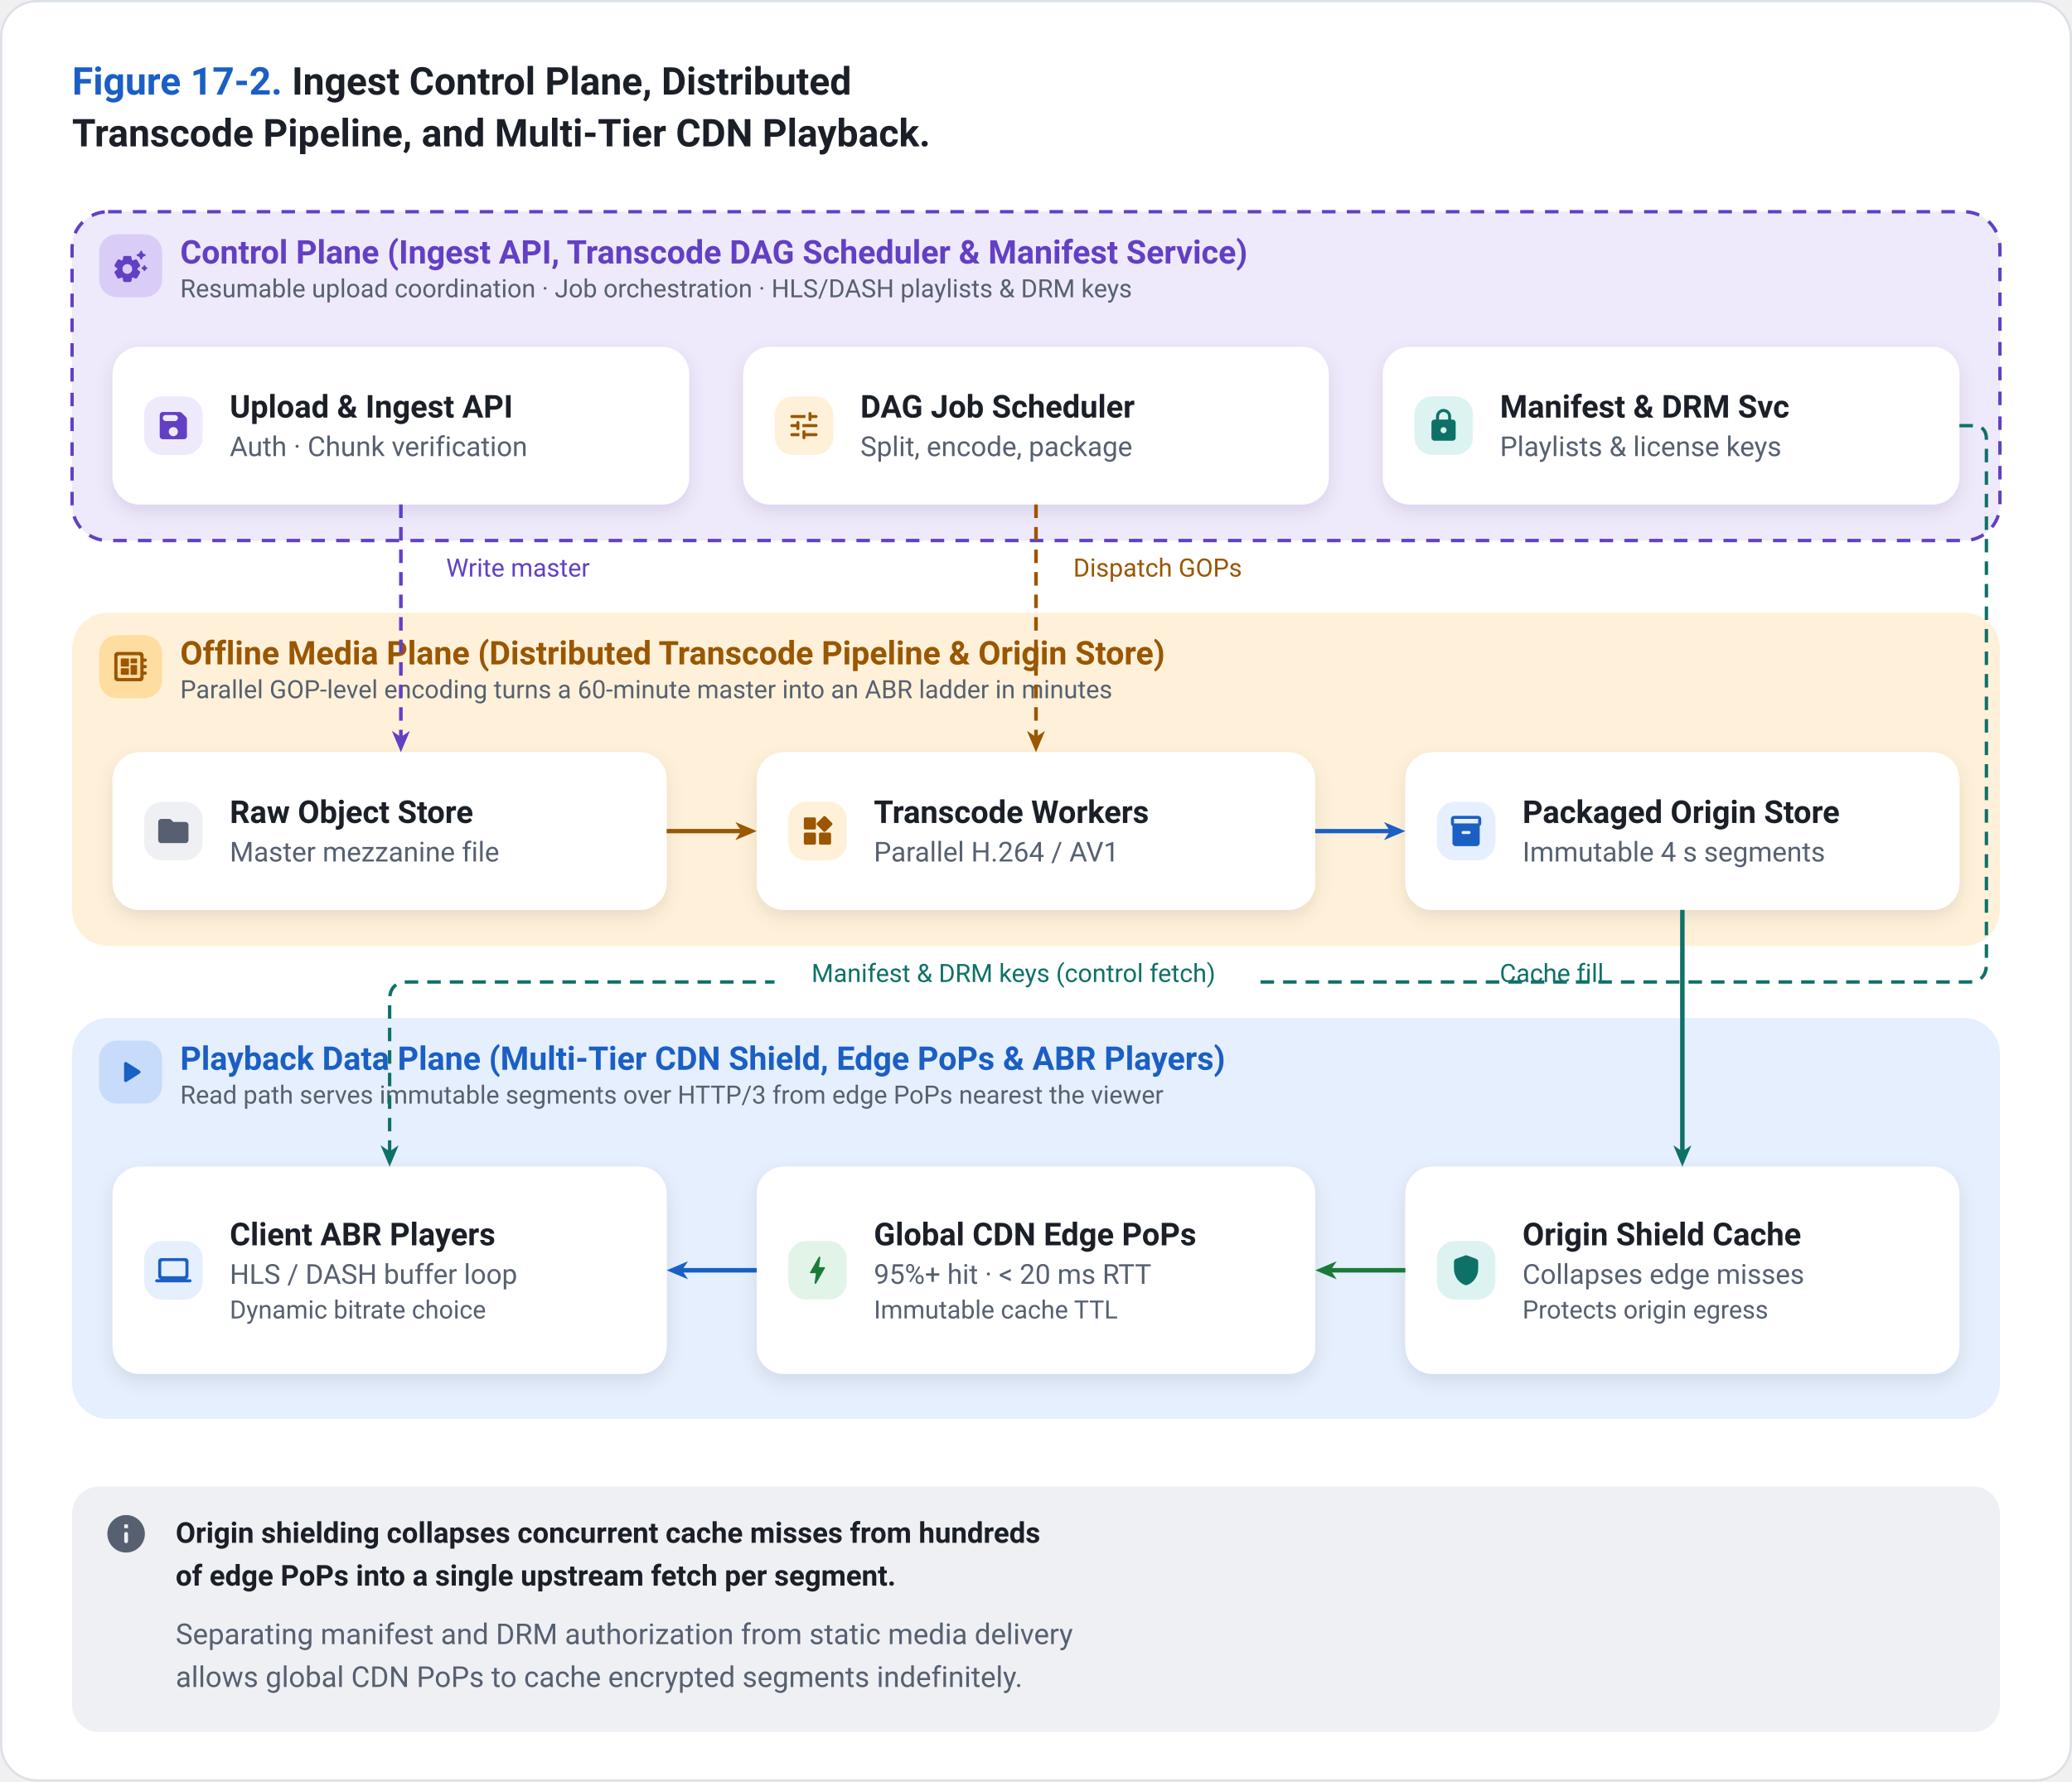
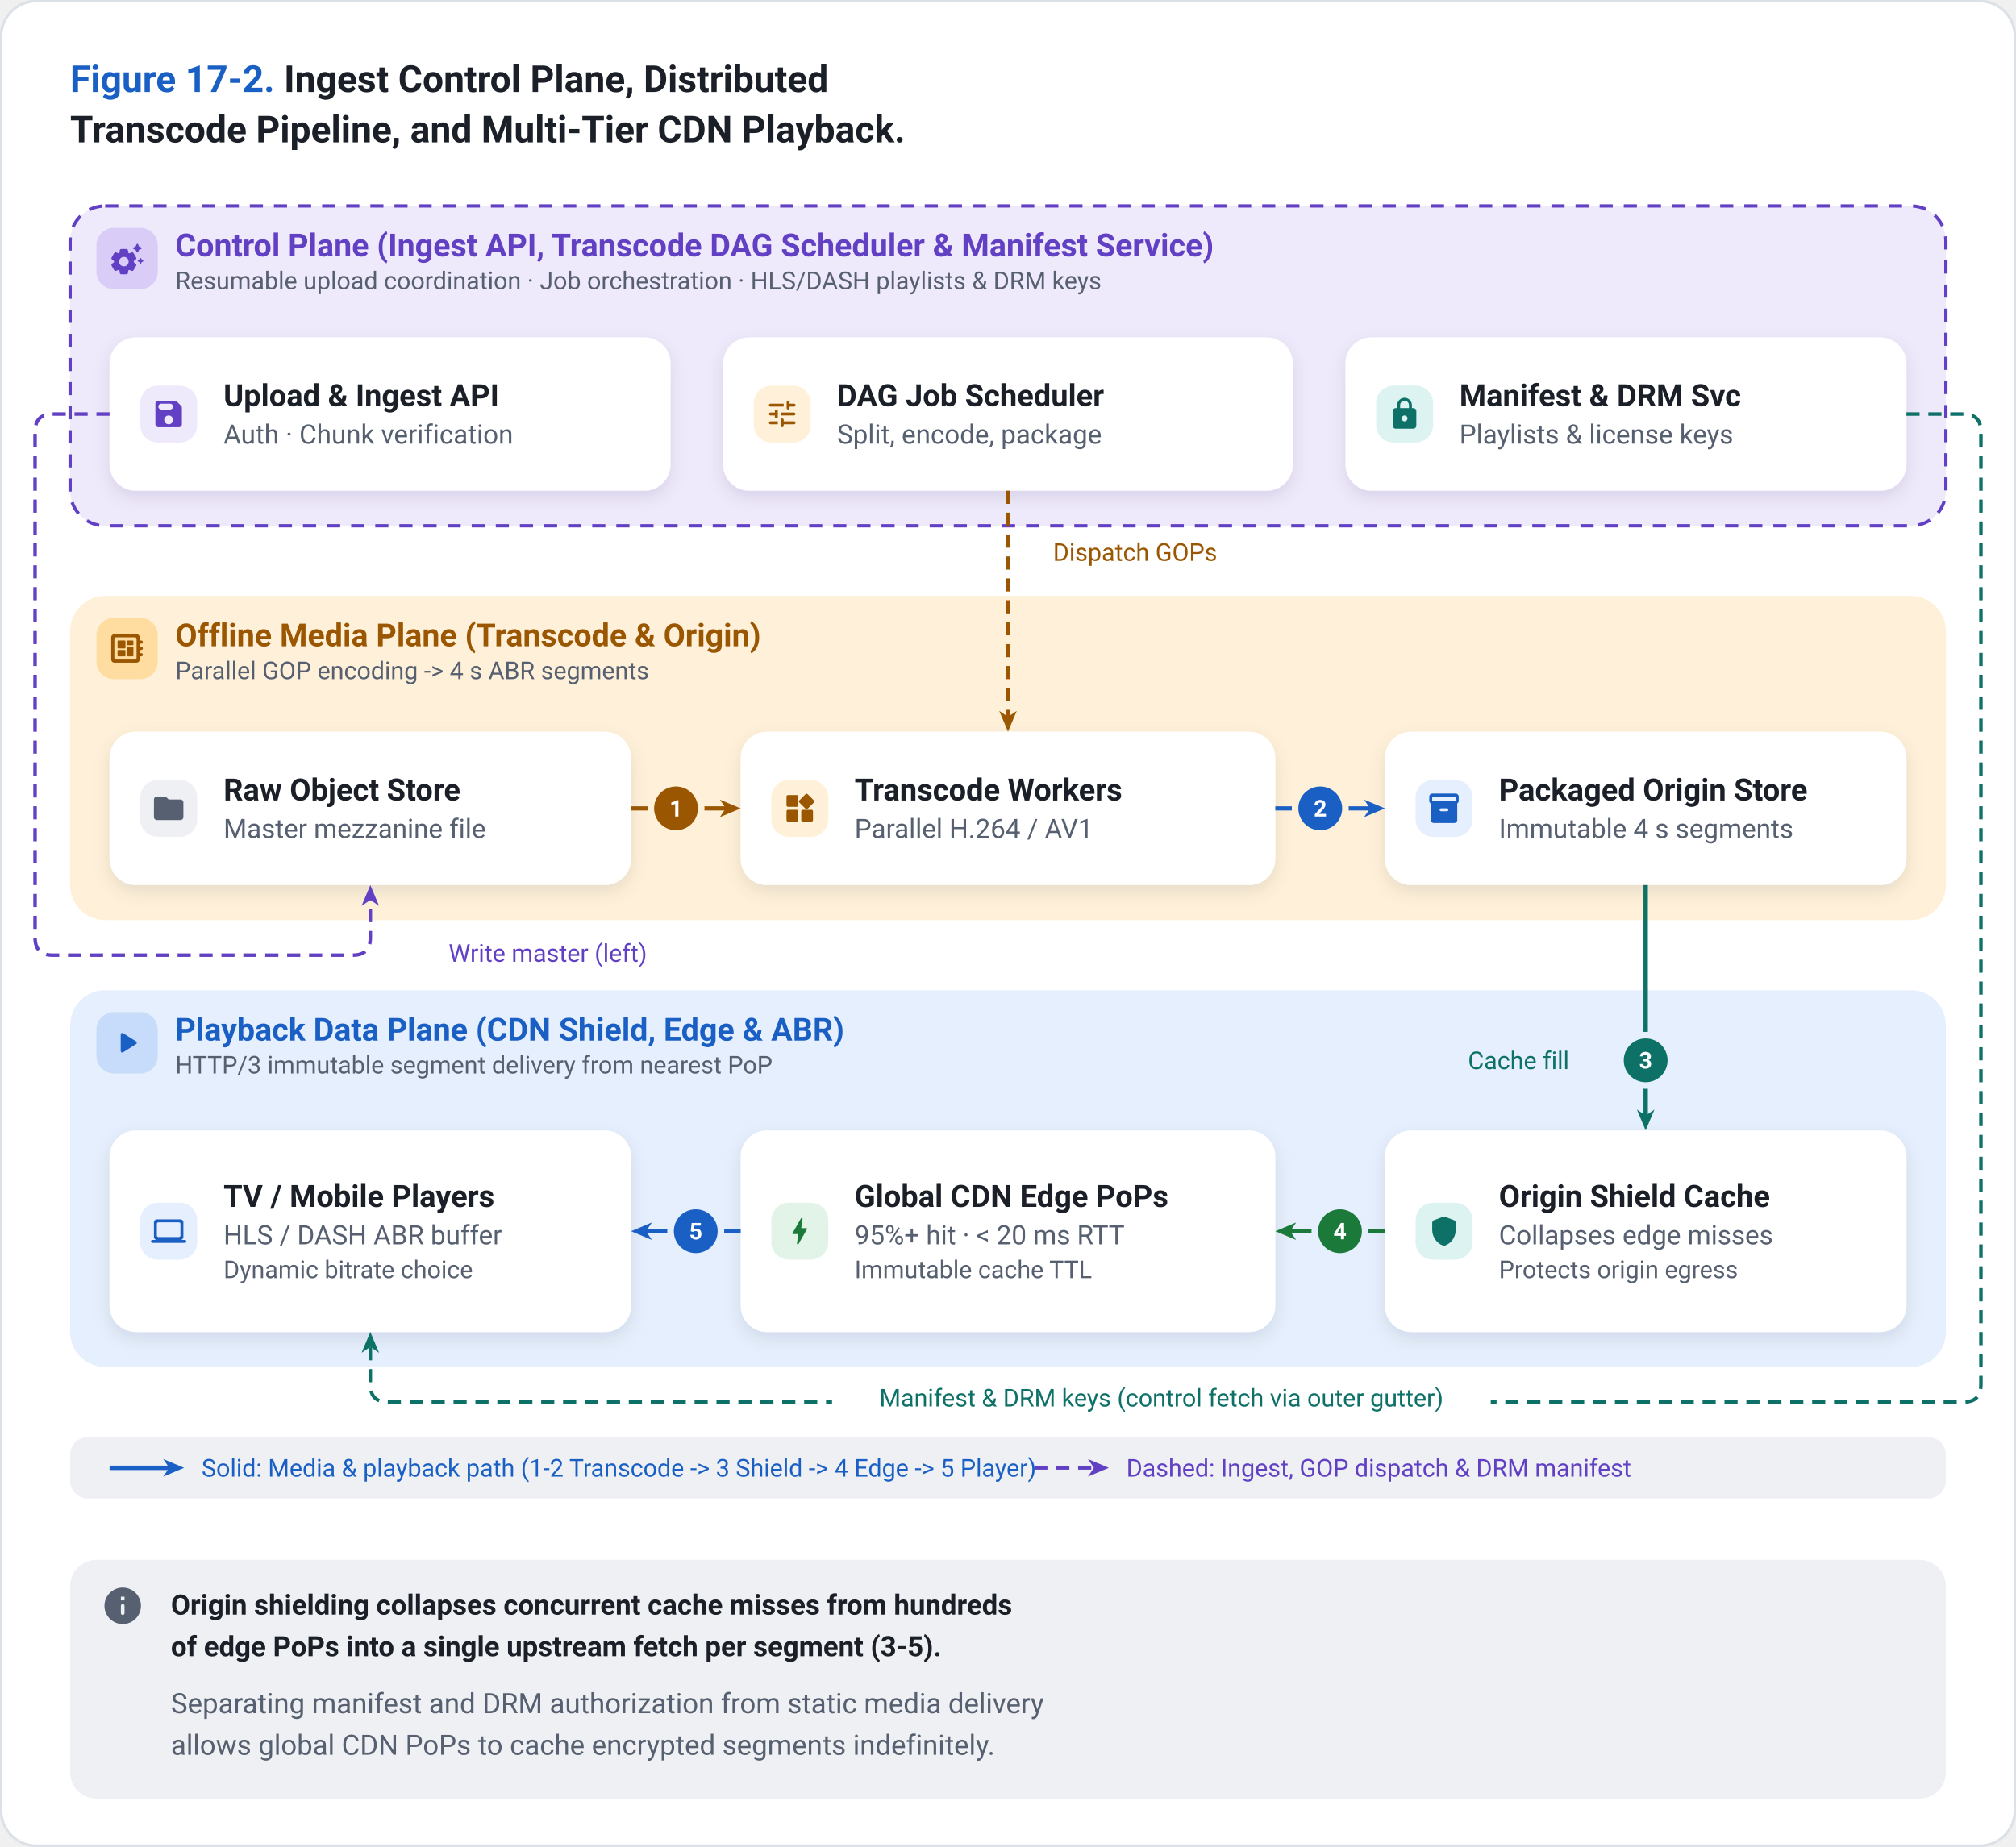
- <svg xmlns="http://www.w3.org/2000/svg" viewBox="0 0 920 791" width="920" height="791">
+ <svg xmlns="http://www.w3.org/2000/svg" viewBox="0 0 920 843" width="920" height="843">
  <style>
    text { font-family: -apple-system, BlinkMacSystemFont, "Segoe UI", Roboto, "Helvetica Neue", Arial, sans-serif; fill: #1B1F27; }
    .paper { fill: #FFFFFF; }
-     .frame { fill: #FFFFFF; stroke: #DCE0E7; stroke-width: 1; }
+     .frame { fill: #FFFFFF; stroke: #DCE0E7; stroke-width: 1.2; }
    .card { fill: #FFFFFF; }
    .hair { stroke: #DCE0E7; stroke-width: 1.2; fill: none; }
    .muted { fill: #566070; }
    .ink { fill: #1B1F27; }
    .title { font-size: 17.0px; font-weight: 650; }
    .head { font-size: 14.5px; font-weight: 650; }
    .name { font-size: 14.0px; font-weight: 650; }
    .body { font-size: 13.0px; }
    .sub { font-size: 12.2px; }
    .mono { font-size: 11.8px; font-family: "SF Mono", SFMono-Regular, ui-monospace, Menlo, Consolas, monospace; }
    .monob { font-size: 11.8px; font-weight: 650; font-family: "SF Mono", SFMono-Regular, ui-monospace, Menlo, Consolas, monospace; }
    .small { font-size: 11.2px; }
    .badge { font-size: 10.5px; font-weight: 650; }
    .note { font-size: 12.8px; }
    .noteb { font-size: 12.8px; font-weight: 650; }
    .sub, .small, .note { fill: #566070; }
    .c-blue { fill: #E6EFFD; }
    .m-blue { fill: #C7DBFA; }
    .a-blue { fill: #1A5FC4; }
    .t-blue { fill: #1A5FC4; }
    .w-blue { stroke: #1A5FC4; fill: none; stroke-linecap: butt; stroke-linejoin: round; }
    .o-blue { stroke: #1A5FC4; fill: none; stroke-width: 1.5; }
    .h-blue { stroke: #1A5FC4; stroke-width: 1.4; }
    .c-green { fill: #E2F4E7; }
    .m-green { fill: #BEE5C9; }
    .a-green { fill: #1B7A3A; }
    .t-green { fill: #1B7A3A; }
    .w-green { stroke: #1B7A3A; fill: none; stroke-linecap: butt; stroke-linejoin: round; }
    .o-green { stroke: #1B7A3A; fill: none; stroke-width: 1.5; }
    .h-green { stroke: #1B7A3A; stroke-width: 1.4; }
    .c-amber { fill: #FFF1D9; }
    .m-amber { fill: #FFDDA1; }
    .a-amber { fill: #9A5600; }
    .t-amber { fill: #9A5600; }
    .w-amber { stroke: #9A5600; fill: none; stroke-linecap: butt; stroke-linejoin: round; }
    .o-amber { stroke: #9A5600; fill: none; stroke-width: 1.5; }
    .h-amber { stroke: #9A5600; stroke-width: 1.4; }
    .c-red { fill: #FDE8E4; }
    .m-red { fill: #F8C8BF; }
    .a-red { fill: #BF3620; }
    .t-red { fill: #BF3620; }
    .w-red { stroke: #BF3620; fill: none; stroke-linecap: butt; stroke-linejoin: round; }
    .o-red { stroke: #BF3620; fill: none; stroke-width: 1.5; }
    .h-red { stroke: #BF3620; stroke-width: 1.4; }
    .c-purple { fill: #EFE9FC; }
    .m-purple { fill: #D9CDF8; }
    .a-purple { fill: #6240C4; }
    .t-purple { fill: #6240C4; }
    .w-purple { stroke: #6240C4; fill: none; stroke-linecap: butt; stroke-linejoin: round; }
    .o-purple { stroke: #6240C4; fill: none; stroke-width: 1.5; }
    .h-purple { stroke: #6240C4; stroke-width: 1.4; }
    .c-teal { fill: #DDF3F1; }
    .m-teal { fill: #B3E3DE; }
    .a-teal { fill: #0E7168; }
    .t-teal { fill: #0E7168; }
    .w-teal { stroke: #0E7168; fill: none; stroke-linecap: butt; stroke-linejoin: round; }
    .o-teal { stroke: #0E7168; fill: none; stroke-width: 1.5; }
    .h-teal { stroke: #0E7168; stroke-width: 1.4; }
    .c-gray { fill: #EEF0F4; }
    .m-gray { fill: #D9DDE5; }
    .a-gray { fill: #566070; }
    .t-gray { fill: #566070; }
    .w-gray { stroke: #566070; fill: none; stroke-linecap: butt; stroke-linejoin: round; }
    .o-gray { stroke: #566070; fill: none; stroke-width: 1.5; }
    .h-gray { stroke: #566070; stroke-width: 1.4; }
    .c-wire { fill: #EEF0F4; }
    .m-wire { fill: #D9DDE5; }
    .a-wire { fill: #5B6676; }
    .t-wire { fill: #5B6676; }
    .w-wire { stroke: #5B6676; fill: none; stroke-linecap: butt; stroke-linejoin: round; }
    .o-wire { stroke: #5B6676; fill: none; stroke-width: 1.5; }
    .h-wire { stroke: #5B6676; stroke-width: 1.4; }
  </style>
  <defs>
    <filter id="lift" x="-10%" y="-15%" width="120%" height="140%">
      <feDropShadow dx="0" dy="1" stdDeviation="1.2" flood-color="#1B2430" flood-opacity="0.14" />
      <feDropShadow dx="0" dy="3" stdDeviation="4" flood-color="#1B2430" flood-opacity="0.10" />
    </filter>
  </defs>
-   <rect x="0.5" y="0.5" width="919" height="790" rx="16" class="frame" />
+   <rect x="0.5" y="0.5" width="919" height="842" rx="16" class="frame" />
  <text x="32" y="42" class="title">
    <tspan class="t-blue">Figure 17-2.</tspan> Ingest Control Plane, Distributed</text>
  <text x="32" y="65" class="title">Transcode Pipeline, and Multi-Tier CDN Playback.</text>
  <g transform="translate(0 94)">
    <rect x="32.0" y="0.0" width="856.0" height="146.0" rx="16" class="c-purple" />
    <rect x="32.0" y="0.0" width="856.0" height="146.0" rx="16" class="o-purple" stroke-dasharray="6 5" />
    <rect x="44.0" y="10.0" width="28.0" height="28.0" rx="8" class="m-purple" />
    <g transform="translate(49.3 15.3) scale(0.723)" class="a-purple">
      <path d="m18.04 7.99-.63-1.4-1.4-.63a.5.5 0 0 1 0-.91l1.4-.63.63-1.4a.5.5 0 0 1 .91 0l.63 1.4 1.4.63a.5.5 0 0 1 0 .91l-1.4.63-.63 1.4c-.17.39-.73.39-.91 0zm3.24 4.73-.32-.72a.5.5 0 0 0-.91 0l-.32.72-.73.32a.5.5 0 0 0 0 .91l.72.32.32.73a.5.5 0 0 0 .91 0l.32-.72.73-.32a.5.5 0 0 0 0-.91l-.72-.33zm-5.04 1.65 1.23.93c.4.3.51.86.26 1.3l-1.62 2.8c-.25.44-.79.62-1.25.42l-1.43-.6c-.2.13-.42.26-.64.37l-.19 1.54c-.06.5-.49.88-.99.88H8.38c-.5 0-.93-.38-.99-.88l-.19-1.54c-.22-.11-.43-.23-.64-.37l-1.43.6c-.46.2-1 .02-1.25-.42l-1.62-2.8c-.25-.44-.14-.99.26-1.3l1.23-.93V14c0-.12 0-.25.01-.37l-1.23-.93c-.4-.3-.51-.86-.26-1.3l1.62-2.8c.25-.44.79-.62 1.25-.42l1.43.6c.2-.13.42-.26.64-.37l.19-1.54c.05-.49.48-.87.98-.87h3.23c.5 0 .93.38.99.88l.19 1.54c.22.11.43.23.64.37l1.43-.6c.46-.2 1-.02 1.25.42l1.62 2.8c.25.44.14.99-.26 1.3l-1.23.93c.01.12.01.24.01.37s0 .24-.01.36zM13 14c0-1.66-1.34-3-3-3s-3 1.34-3 3 1.34 3 3 3 3-1.34 3-3z" />
    </g>
    <text x="80.0" y="23.0" class="head t-purple" data-fit="80.0,878.0">Control Plane (Ingest API, Transcode DAG Scheduler &amp; Manifest Service)</text>
    <text x="80.0" y="38.0" class="small" data-fit="80.0,878.0">Resumable upload coordination · Job orchestration · HLS/DASH playlists &amp; DRM keys</text>
    <rect x="50.0" y="60.0" width="256.0" height="70.0" rx="12" class="card" filter="url(#lift)" />
    <rect x="64.0" y="82.0" width="26.0" height="26.0" rx="8" class="c-purple" />
    <g transform="translate(68.9 86.9) scale(0.672)" class="a-purple">
      <path d="M17.59 3.59c-.38-.38-.89-.59-1.42-.59H5a2 2 0 0 0-2 2v14c0 1.1.9 2 2 2h14c1.1 0 2-.9 2-2V7.83c0-.53-.21-1.04-.59-1.41l-2.82-2.83zM12 19c-1.66 0-3-1.34-3-3s1.34-3 3-3 3 1.34 3 3-1.34 3-3 3zm1-10H7c-1.1 0-2-.9-2-2s.9-2 2-2h6c1.1 0 2 .9 2 2s-.9 2-2 2z" />
    </g>
    <text x="102.0" y="91.4" class="name" data-fit="102.0,294.0">Upload &amp; Ingest API</text>
    <text x="102.0" y="108.5" class="sub" data-fit="102.0,294.0">Auth · Chunk verification</text>
    <rect x="330.0" y="60.0" width="260.0" height="70.0" rx="12" class="card" filter="url(#lift)" />
    <rect x="344.0" y="82.0" width="26.0" height="26.0" rx="8" class="c-amber" />
    <g transform="translate(348.9 86.9) scale(0.672)" class="a-amber">
      <path d="M3 18c0 .55.45 1 1 1h5v-2H4c-.55 0-1 .45-1 1zM3 6c0 .55.45 1 1 1h9V5H4c-.55 0-1 .45-1 1zm10 14v-1h7c.55 0 1-.45 1-1s-.45-1-1-1h-7v-1c0-.55-.45-1-1-1s-1 .45-1 1v4c0 .55.45 1 1 1s1-.45 1-1zM7 10v1H4c-.55 0-1 .45-1 1s.45 1 1 1h3v1c0 .55.45 1 1 1s1-.45 1-1v-4c0-.55-.45-1-1-1s-1 .45-1 1zm14 2c0-.55-.45-1-1-1h-9v2h9c.55 0 1-.45 1-1zm-5-3c.55 0 1-.45 1-1V7h3c.55 0 1-.45 1-1s-.45-1-1-1h-3V4c0-.55-.45-1-1-1s-1 .45-1 1v4c0 .55.45 1 1 1z" />
    </g>
    <text x="382.0" y="91.4" class="name" data-fit="382.0,578.0">DAG Job Scheduler</text>
    <text x="382.0" y="108.5" class="sub" data-fit="382.0,578.0">Split, encode, package</text>
    <rect x="614.0" y="60.0" width="256.0" height="70.0" rx="12" class="card" filter="url(#lift)" />
    <rect x="628.0" y="82.0" width="26.0" height="26.0" rx="8" class="c-teal" />
    <g transform="translate(632.9 86.9) scale(0.672)" class="a-teal">
      <path d="M18 8h-1V6c0-2.76-2.24-5-5-5S7 3.24 7 6v2H6c-1.1 0-2 .9-2 2v10c0 1.1.9 2 2 2h12c1.1 0 2-.9 2-2V10c0-1.1-.9-2-2-2zm-6 9c-1.1 0-2-.9-2-2s.9-2 2-2 2 .9 2 2-.9 2-2 2zM9 8V6c0-1.66 1.34-3 3-3s3 1.34 3 3v2H9z" />
    </g>
    <text x="666.0" y="91.4" class="name" data-fit="666.0,858.0">Manifest &amp; DRM Svc</text>
    <text x="666.0" y="108.5" class="sub" data-fit="666.0,858.0">Playlists &amp; license keys</text>
    <rect x="32.0" y="178.0" width="856.0" height="148.0" rx="16" class="c-amber" />
    <rect x="44.0" y="188.0" width="28.0" height="28.0" rx="8" class="m-amber" />
    <g transform="translate(49.3 193.3) scale(0.723)" class="a-amber">
      <path d="M22 8c0-.55-.45-1-1-1h-1V5c0-1.1-.9-2-2-2H4c-1.1 0-2 .9-2 2v14c0 1.1.9 2 2 2h14c1.1 0 2-.9 2-2v-2h1c.55 0 1-.45 1-1s-.45-1-1-1h-1v-2h1c.55 0 1-.45 1-1s-.45-1-1-1h-1V9h1c.55 0 1-.45 1-1zm-5 11H5c-.55 0-1-.45-1-1V6c0-.55.45-1 1-1h12c.55 0 1 .45 1 1v12c0 .55-.45 1-1 1zM6.5 13h4c.28 0 .5.22.5.5v3c0 .28-.22.5-.5.5h-4c-.28 0-.5-.22-.5-.5v-3c0-.28.22-.5.5-.5zm6-6h3c.28 0 .5.22.5.5v2c0 .28-.22.5-.5.5h-3c-.28 0-.5-.22-.5-.5v-2c0-.28.22-.5.5-.5zm-6 0h4c.28 0 .5.22.5.5v4c0 .28-.22.5-.5.5h-4c-.28 0-.5-.22-.5-.5v-4c0-.28.22-.5.5-.5zm6 4h3c.28 0 .5.22.5.5v5c0 .28-.22.5-.5.5h-3c-.28 0-.5-.22-.5-.5v-5c0-.28.22-.5.5-.5z" />
    </g>
-     <text x="80.0" y="201.0" class="head t-amber" data-fit="80.0,878.0">Offline Media Plane (Distributed Transcode Pipeline &amp; Origin Store)</text>
-     <text x="80.0" y="216.0" class="small" data-fit="80.0,878.0">Parallel GOP-level encoding turns a 60-minute master into an ABR ladder in minutes</text>
-     <rect x="50.0" y="240.0" width="246.0" height="70.0" rx="12" class="card" filter="url(#lift)" />
+     <text x="80.0" y="201.0" class="head t-amber" data-fit="80.0,878.0">Offline Media Plane (Transcode &amp; Origin)</text>
+     <text x="80.0" y="216.0" class="small" data-fit="80.0,878.0">Parallel GOP encoding -&gt; 4 s ABR segments</text>
+     <rect x="50.0" y="240.0" width="238.0" height="70.0" rx="12" class="card" filter="url(#lift)" />
    <rect x="64.0" y="262.0" width="26.0" height="26.0" rx="8" class="c-gray" />
    <g transform="translate(68.9 266.9) scale(0.672)" class="a-gray">
      <path d="M10.59 4.59C10.21 4.21 9.7 4 9.17 4H4c-1.1 0-1.99.9-1.99 2L2 18c0 1.1.9 2 2 2h16c1.1 0 2-.9 2-2V8c0-1.1-.9-2-2-2h-8l-1.41-1.41z" />
    </g>
-     <text x="102.0" y="271.4" class="name" data-fit="102.0,284.0">Raw Object Store</text>
-     <text x="102.0" y="288.5" class="sub" data-fit="102.0,284.0">Master mezzanine file</text>
-     <rect x="336.0" y="240.0" width="248.0" height="70.0" rx="12" class="card" filter="url(#lift)" />
-     <rect x="350.0" y="262.0" width="26.0" height="26.0" rx="8" class="c-amber" />
-     <g transform="translate(354.9 266.9) scale(0.672)" class="a-amber">
+     <text x="102.0" y="271.4" class="name" data-fit="102.0,276.0">Raw Object Store</text>
+     <text x="102.0" y="288.5" class="sub" data-fit="102.0,276.0">Master mezzanine file</text>
+     <rect x="338.0" y="240.0" width="244.0" height="70.0" rx="12" class="card" filter="url(#lift)" />
+     <rect x="352.0" y="262.0" width="26.0" height="26.0" rx="8" class="c-amber" />
+     <g transform="translate(356.9 266.9) scale(0.672)" class="a-amber">
      <path d="M13 14v6c0 .55.45 1 1 1h6c.55 0 1-.45 1-1v-6c0-.55-.45-1-1-1h-6c-.55 0-1 .45-1 1zm-9 7h6c.55 0 1-.45 1-1v-6c0-.55-.45-1-1-1H4c-.55 0-1 .45-1 1v6c0 .55.45 1 1 1zM3 4v6c0 .55.45 1 1 1h6c.55 0 1-.45 1-1V4c0-.55-.45-1-1-1H4c-.55 0-1 .45-1 1zm12.95-1.6L11.7 6.64a.996.996 0 0 0 0 1.41l4.25 4.25c.39.39 1.02.39 1.41 0l4.25-4.25a.996.996 0 0 0 0-1.41L17.37 2.4c-.39-.39-1.03-.39-1.42 0z" />
    </g>
-     <text x="388.0" y="271.4" class="name" data-fit="388.0,572.0">Transcode Workers</text>
-     <text x="388.0" y="288.5" class="sub" data-fit="388.0,572.0">Parallel H.264 / AV1</text>
-     <rect x="624.0" y="240.0" width="246.0" height="70.0" rx="12" class="card" filter="url(#lift)" />
-     <rect x="638.0" y="262.0" width="26.0" height="26.0" rx="8" class="c-blue" />
-     <g transform="translate(642.9 266.9) scale(0.672)" class="a-blue">
+     <text x="390.0" y="271.4" class="name" data-fit="390.0,570.0">Transcode Workers</text>
+     <text x="390.0" y="288.5" class="sub" data-fit="390.0,570.0">Parallel H.264 / AV1</text>
+     <rect x="632.0" y="240.0" width="238.0" height="70.0" rx="12" class="card" filter="url(#lift)" />
+     <rect x="646.0" y="262.0" width="26.0" height="26.0" rx="8" class="c-blue" />
+     <g transform="translate(650.9 266.9) scale(0.672)" class="a-blue">
      <path d="M20 2H4c-1 0-2 .9-2 2v3.01c0 .72.43 1.34 1 1.69V20c0 1.1 1.1 2 2 2h14c.9 0 2-.9 2-2V8.7c.57-.35 1-.97 1-1.69V4c0-1.1-1-2-2-2zm-6 12h-4c-.55 0-1-.45-1-1s.45-1 1-1h4c.55 0 1 .45 1 1s-.45 1-1 1zm6-7H4V4h16v3z" />
    </g>
-     <text x="676.0" y="271.4" class="name" data-fit="676.0,858.0">Packaged Origin Store</text>
-     <text x="676.0" y="288.5" class="sub" data-fit="676.0,858.0">Immutable 4 s segments</text>
-     <rect x="32.0" y="358.0" width="856.0" height="178.0" rx="16" class="c-blue" />
+     <text x="684.0" y="271.4" class="name" data-fit="684.0,858.0">Packaged Origin Store</text>
+     <text x="684.0" y="288.5" class="sub" data-fit="684.0,858.0">Immutable 4 s segments</text>
+     <rect x="32.0" y="358.0" width="856.0" height="172.0" rx="16" class="c-blue" />
    <rect x="44.0" y="368.0" width="28.0" height="28.0" rx="8" class="m-blue" />
    <g transform="translate(49.3 373.3) scale(0.723)" class="a-blue">
      <path d="M8 6.82v10.36c0 .79.87 1.27 1.54.84l8.14-5.18a1 1 0 0 0 0-1.69L9.54 5.98A.998.998 0 0 0 8 6.82z" />
    </g>
-     <text x="80.0" y="381.0" class="head t-blue" data-fit="80.0,878.0">Playback Data Plane (Multi-Tier CDN Shield, Edge PoPs &amp; ABR Players)</text>
-     <text x="80.0" y="396.0" class="small" data-fit="80.0,878.0">Read path serves immutable segments over HTTP/3 from edge PoPs nearest the viewer</text>
-     <rect x="50.0" y="424.0" width="246.0" height="92.0" rx="12" class="card" filter="url(#lift)" />
-     <rect x="64.0" y="457.0" width="26.0" height="26.0" rx="8" class="c-blue" />
-     <g transform="translate(68.9 461.9) scale(0.672)" class="a-blue">
+     <text x="80.0" y="381.0" class="head t-blue" data-fit="80.0,878.0">Playback Data Plane (CDN Shield, Edge &amp; ABR)</text>
+     <text x="80.0" y="396.0" class="small" data-fit="80.0,878.0">HTTP/3 immutable segment delivery from nearest PoP</text>
+     <rect x="50.0" y="422.0" width="238.0" height="92.0" rx="12" class="card" filter="url(#lift)" />
+     <rect x="64.0" y="455.0" width="26.0" height="26.0" rx="8" class="c-blue" />
+     <g transform="translate(68.9 459.9) scale(0.672)" class="a-blue">
      <path d="M20 18c1.1 0 2-.9 2-2V6c0-1.1-.9-2-2-2H4c-1.1 0-2 .9-2 2v10c0 1.1.9 2 2 2H1c-.55 0-1 .45-1 1s.45 1 1 1h22c.55 0 1-.45 1-1s-.45-1-1-1h-3zM5 6h14c.55 0 1 .45 1 1v8c0 .55-.45 1-1 1H5c-.55 0-1-.45-1-1V7c0-.55.45-1 1-1z" />
    </g>
-     <text x="102.0" y="458.9" class="name" data-fit="102.0,284.0">Client ABR Players</text>
-     <text x="102.0" y="476.0" class="sub" data-fit="102.0,284.0">HLS / DASH buffer loop</text>
-     <text x="102.0" y="491.4" class="small" data-fit="102.0,284.0">Dynamic bitrate choice</text>
-     <rect x="336.0" y="424.0" width="248.0" height="92.0" rx="12" class="card" filter="url(#lift)" />
-     <rect x="350.0" y="457.0" width="26.0" height="26.0" rx="8" class="c-green" />
-     <g transform="translate(354.9 461.9) scale(0.672)" class="a-green">
+     <text x="102.0" y="456.9" class="name" data-fit="102.0,276.0">TV / Mobile Players</text>
+     <text x="102.0" y="474.0" class="sub" data-fit="102.0,276.0">HLS / DASH ABR buffer</text>
+     <text x="102.0" y="489.4" class="small" data-fit="102.0,276.0">Dynamic bitrate choice</text>
+     <rect x="338.0" y="422.0" width="244.0" height="92.0" rx="12" class="card" filter="url(#lift)" />
+     <rect x="352.0" y="455.0" width="26.0" height="26.0" rx="8" class="c-green" />
+     <g transform="translate(356.9 459.9) scale(0.672)" class="a-green">
      <path d="M10.67 21c-.35 0-.62-.31-.57-.66L11 14H7.5c-.88 0-.33-.75-.31-.78 1.26-2.23 3.15-5.53 5.65-9.93a.577.577 0 0 1 1.07.37l-.9 6.34h3.51c.4 0 .62.19.4.66-3.29 5.74-5.2 9.09-5.75 10.05-.1.18-.29.29-.5.29z" />
    </g>
-     <text x="388.0" y="458.9" class="name" data-fit="388.0,572.0">Global CDN Edge PoPs</text>
-     <text x="388.0" y="476.0" class="sub" data-fit="388.0,572.0">95%+ hit · &lt; 20 ms RTT</text>
-     <text x="388.0" y="491.4" class="small" data-fit="388.0,572.0">Immutable cache TTL</text>
-     <rect x="624.0" y="424.0" width="246.0" height="92.0" rx="12" class="card" filter="url(#lift)" />
-     <rect x="638.0" y="457.0" width="26.0" height="26.0" rx="8" class="c-teal" />
-     <g transform="translate(642.9 461.9) scale(0.672)" class="a-teal">
+     <text x="390.0" y="456.9" class="name" data-fit="390.0,570.0">Global CDN Edge PoPs</text>
+     <text x="390.0" y="474.0" class="sub" data-fit="390.0,570.0">95%+ hit · &lt; 20 ms RTT</text>
+     <text x="390.0" y="489.4" class="small" data-fit="390.0,570.0">Immutable cache TTL</text>
+     <rect x="632.0" y="422.0" width="238.0" height="92.0" rx="12" class="card" filter="url(#lift)" />
+     <rect x="646.0" y="455.0" width="26.0" height="26.0" rx="8" class="c-teal" />
+     <g transform="translate(650.9 459.9) scale(0.672)" class="a-teal">
      <path d="m11.3 2.26-6 2.25C4.52 4.81 4 5.55 4 6.39v4.7c0 4.83 3.13 9.37 7.43 10.75.37.12.77.12 1.14 0 4.3-1.38 7.43-5.91 7.43-10.75v-4.7a2 2 0 0 0-1.3-1.87l-6-2.25c-.45-.18-.95-.18-1.4-.01z" />
    </g>
-     <text x="676.0" y="458.9" class="name" data-fit="676.0,858.0">Origin Shield Cache</text>
-     <text x="676.0" y="476.0" class="sub" data-fit="676.0,858.0">Collapses edge misses</text>
-     <text x="676.0" y="491.4" class="small" data-fit="676.0,858.0">Protects origin egress</text>
-     <polygon points="336.0,275.0 326.5,279.0 329.2,275.0 326.5,271.0" class="a-amber" />
-     <path d="M296.0,275.0 L329.4,275.0" class="w-amber" stroke-width="1.9" />
-     <polygon points="624.0,275.0 614.5,279.0 617.2,275.0 614.5,271.0" class="a-blue" />
-     <path d="M584.0,275.0 L617.4,275.0" class="w-blue" stroke-width="1.9" />
-     <polygon points="747.0,424.0 743.0,414.5 747.0,417.2 751.0,414.5" class="a-teal" />
-     <path d="M747.0,310.0 L747.0,417.4" class="w-teal" stroke-width="2.0" />
-     <rect x="657.5" y="330.8" width="62.9" height="16.2" rx="4" class="paper" />
-     <text x="689.0" y="342.0" class="small t-teal" text-anchor="middle">Cache fill</text>
-     <polygon points="584.0,470.0 593.5,466.0 590.8,470.0 593.5,474.0" class="a-green" />
-     <path d="M624.0,470.0 L590.6,470.0" class="w-green" stroke-width="2.0" />
-     <polygon points="296.0,470.0 305.5,466.0 302.8,470.0 305.5,474.0" class="a-blue" />
-     <path d="M336.0,470.0 L302.6,470.0" class="w-blue" stroke-width="2.0" />
-     <polygon points="178.0,240.0 174.0,230.5 178.0,233.2 182.0,230.5" class="a-purple" />
-     <path d="M178.0,130.0 L178.0,233.3" class="w-purple" stroke-width="1.6" stroke-dasharray="6 4" />
-     <rect x="189.0" y="150.8" width="82.0" height="16.2" rx="4" class="paper" />
-     <text x="230.0" y="162.0" class="small t-purple" text-anchor="middle">Write master</text>
+     <text x="684.0" y="456.9" class="name" data-fit="684.0,858.0">Origin Shield Cache</text>
+     <text x="684.0" y="474.0" class="sub" data-fit="684.0,858.0">Collapses edge misses</text>
+     <text x="684.0" y="489.4" class="small" data-fit="684.0,858.0">Protects origin egress</text>
+     <polygon points="338.0,275.0 328.5,279.0 331.2,275.0 328.5,271.0" class="a-amber" />
+     <path d="M288.0,275.0 L331.4,275.0" class="w-amber" stroke-width="1.9" />
+     <circle cx="308.5" cy="275.0" r="13.0" class="c-amber" />
+     <circle cx="308.5" cy="275.0" r="10.0" class="a-amber" />
+     <text x="308.5" y="278.7" text-anchor="middle" class="badge paper">1</text>
+     <polygon points="632.0,275.0 622.5,279.0 625.2,275.0 622.5,271.0" class="a-blue" />
+     <path d="M582.0,275.0 L625.4,275.0" class="w-blue" stroke-width="1.9" />
+     <circle cx="602.5" cy="275.0" r="13.0" class="c-amber" />
+     <circle cx="602.5" cy="275.0" r="10.0" class="a-blue" />
+     <text x="602.5" y="278.7" text-anchor="middle" class="badge paper">2</text>
+     <polygon points="751.0,422.0 747.0,412.5 751.0,415.2 755.0,412.5" class="a-teal" />
+     <path d="M751.0,310.0 L751.0,415.4" class="w-teal" stroke-width="2.0" />
+     <rect x="661.5" y="382.8" width="62.9" height="16.2" rx="4" class="c-blue" />
+     <text x="693.0" y="394.0" class="small t-teal" text-anchor="middle">Cache fill</text>
+     <circle cx="751.0" cy="390.0" r="13.0" class="c-blue" />
+     <circle cx="751.0" cy="390.0" r="10.0" class="a-teal" />
+     <text x="751.0" y="393.7" text-anchor="middle" class="badge paper">3</text>
+     <polygon points="582.0,468.0 591.5,464.0 588.8,468.0 591.5,472.0" class="a-green" />
+     <path d="M632.0,468.0 L588.6,468.0" class="w-green" stroke-width="2.0" />
+     <circle cx="611.5" cy="468.0" r="13.0" class="c-blue" />
+     <circle cx="611.5" cy="468.0" r="10.0" class="a-green" />
+     <text x="611.5" y="471.7" text-anchor="middle" class="badge paper">4</text>
+     <polygon points="288.0,468.0 297.5,464.0 294.8,468.0 297.5,472.0" class="a-blue" />
+     <path d="M338.0,468.0 L294.6,468.0" class="w-blue" stroke-width="2.0" />
+     <circle cx="317.5" cy="468.0" r="13.0" class="c-blue" />
+     <circle cx="317.5" cy="468.0" r="10.0" class="a-blue" />
+     <text x="317.5" y="471.7" text-anchor="middle" class="badge paper">5</text>
+     <polygon points="169.0,310.0 173.0,319.5 169.0,316.8 165.0,319.5" class="a-purple" />
+     <path d="M50.0,95.0 L24.0,95.0 Q16.0,95.0 16.0,103.0 L16.0,334.0 Q16.0,342.0 24.0,342.0 L161.0,342.0 Q169.0,342.0 169.0,334.0 L169.0,316.6" class="w-purple" stroke-width="1.6" stroke-dasharray="6 4" />
+     <rect x="193.8" y="333.8" width="112.4" height="16.2" rx="4" class="paper" />
+     <text x="250.0" y="345.0" class="small t-purple" text-anchor="middle">Write master (left)</text>
    <polygon points="460.0,240.0 456.0,230.5 460.0,233.2 464.0,230.5" class="a-amber" />
    <path d="M460.0,130.0 L460.0,233.3" class="w-amber" stroke-width="1.6" stroke-dasharray="6 4" />
-     <rect x="466.9" y="150.8" width="94.2" height="16.2" rx="4" class="paper" />
-     <text x="514.0" y="162.0" class="small t-amber" text-anchor="middle">Dispatch GOPs</text>
-     <polygon points="173.0,424.0 169.0,414.5 173.0,417.2 177.0,414.5" class="a-teal" />
-     <path d="M870.0,95.0 L876.0,95.0 Q882.0,95.0 882.0,101.0 L882.0,334.0 Q882.0,342.0 874.0,342.0 L181.0,342.0 Q173.0,342.0 173.0,350.0 L173.0,417.4" class="w-teal" stroke-width="1.5" stroke-dasharray="6 4" />
-     <rect x="343.9" y="330.8" width="212.2" height="16.2" rx="4" class="paper" />
-     <text x="450.0" y="342.0" class="small t-teal" text-anchor="middle">Manifest &amp; DRM keys (control fetch)</text>
+     <rect x="470.9" y="150.8" width="94.2" height="16.2" rx="4" class="paper" />
+     <text x="518.0" y="162.0" class="small t-amber" text-anchor="middle">Dispatch GOPs</text>
+     <polygon points="169.0,514.0 173.0,523.5 169.0,520.8 165.0,523.5" class="a-teal" />
+     <path d="M870.0,95.0 L896.0,95.0 Q904.0,95.0 904.0,103.0 L904.0,538.0 Q904.0,546.0 896.0,546.0 L177.0,546.0 Q169.0,546.0 169.0,538.0 L169.0,520.6" class="w-teal" stroke-width="1.6" stroke-dasharray="6 4" />
+     <rect x="379.7" y="536.8" width="300.6" height="16.2" rx="4" class="paper" />
+     <text x="530.0" y="548.0" class="small t-teal" text-anchor="middle">Manifest &amp; DRM keys (control fetch via outer gutter)</text>
+     <rect x="32.0" y="562.0" width="856.0" height="28.0" rx="8" class="c-gray" />
+     <polygon points="84.0,576.0 74.5,580.0 77.2,576.0 74.5,572.0" class="a-blue" />
+     <path d="M50.0,576.0 L77.3,576.0" class="w-blue" stroke-width="2.0" />
+     <text x="92.0" y="580.0" class="small t-blue">Solid: Media &amp; playback path (1-2 Transcode -&gt; 3 Shield -&gt; 4 Edge -&gt; 5 Player)</text>
+     <polygon points="506.0,576.0 496.5,580.0 499.2,576.0 496.5,572.0" class="a-purple" />
+     <path d="M472.0,576.0 L499.4,576.0" class="w-purple" stroke-width="1.7" stroke-dasharray="6 4" />
+     <text x="514.0" y="580.0" class="small t-purple">Dashed: Ingest, GOP dispatch &amp; DRM manifest</text>
  </g>
-   <rect x="32" y="660" width="856" height="109" rx="12" class="c-gray" />
-   <g transform="translate(46 671) scale(0.833)" class="a-gray">
+   <rect x="32" y="712" width="856" height="109" rx="12" class="c-gray" />
+   <g transform="translate(46 723) scale(0.833)" class="a-gray">
    <path d="M12 2C6.48 2 2 6.48 2 12s4.48 10 10 10 10-4.48 10-10S17.52 2 12 2zm0 15c-.55 0-1-.45-1-1v-4c0-.55.45-1 1-1s1 .45 1 1v4c0 .55-.45 1-1 1zm1-8h-2V7h2v2z" />
  </g>
-   <text x="78" y="685.0" class="noteb ink" data-fit="78,876">Origin shielding collapses concurrent cache misses from hundreds</text>
-   <text x="78" y="704.0" class="noteb ink" data-fit="78,876">of edge PoPs into a single upstream fetch per segment.</text>
-   <text x="78" y="730.0" class="note" data-fit="78,876">Separating manifest and DRM authorization from static media delivery</text>
-   <text x="78" y="749.0" class="note" data-fit="78,876">allows global CDN PoPs to cache encrypted segments indefinitely.</text>
+   <text x="78" y="737.0" class="noteb ink" data-fit="78,876">Origin shielding collapses concurrent cache misses from hundreds</text>
+   <text x="78" y="756.0" class="noteb ink" data-fit="78,876">of edge PoPs into a single upstream fetch per segment (3-5).</text>
+   <text x="78" y="782.0" class="note" data-fit="78,876">Separating manifest and DRM authorization from static media delivery</text>
+   <text x="78" y="801.0" class="note" data-fit="78,876">allows global CDN PoPs to cache encrypted segments indefinitely.</text>
</svg>
